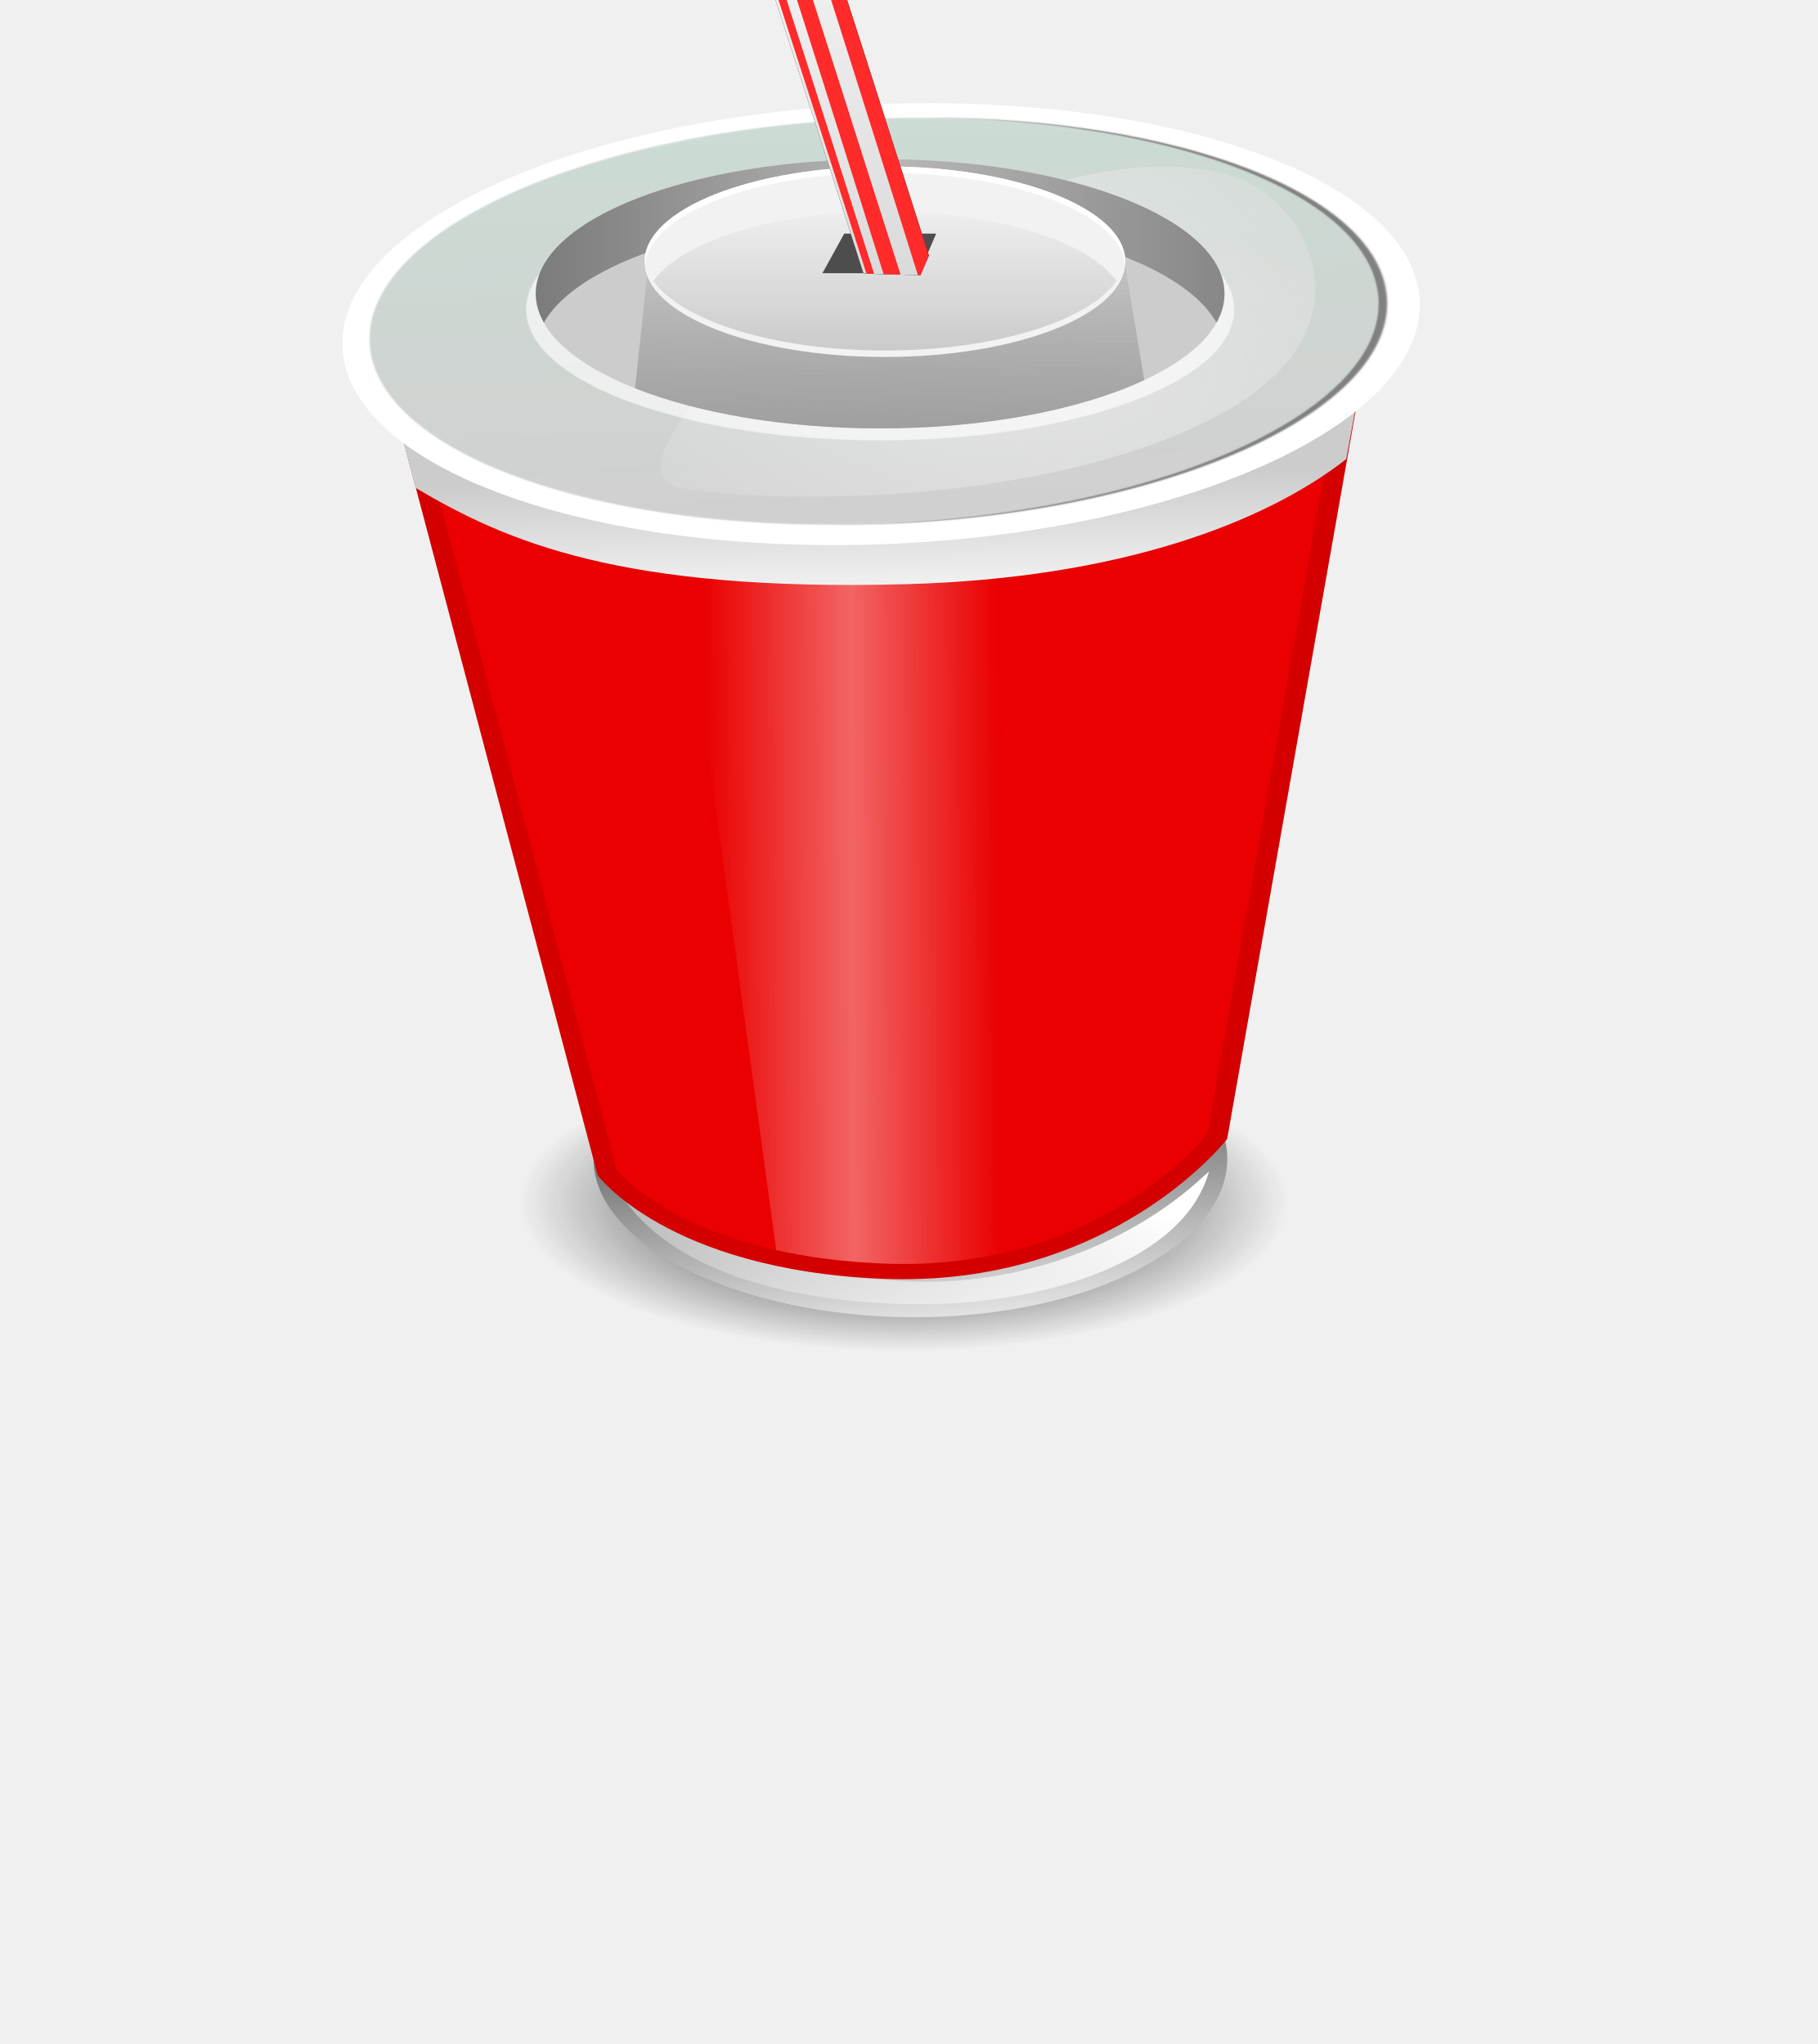
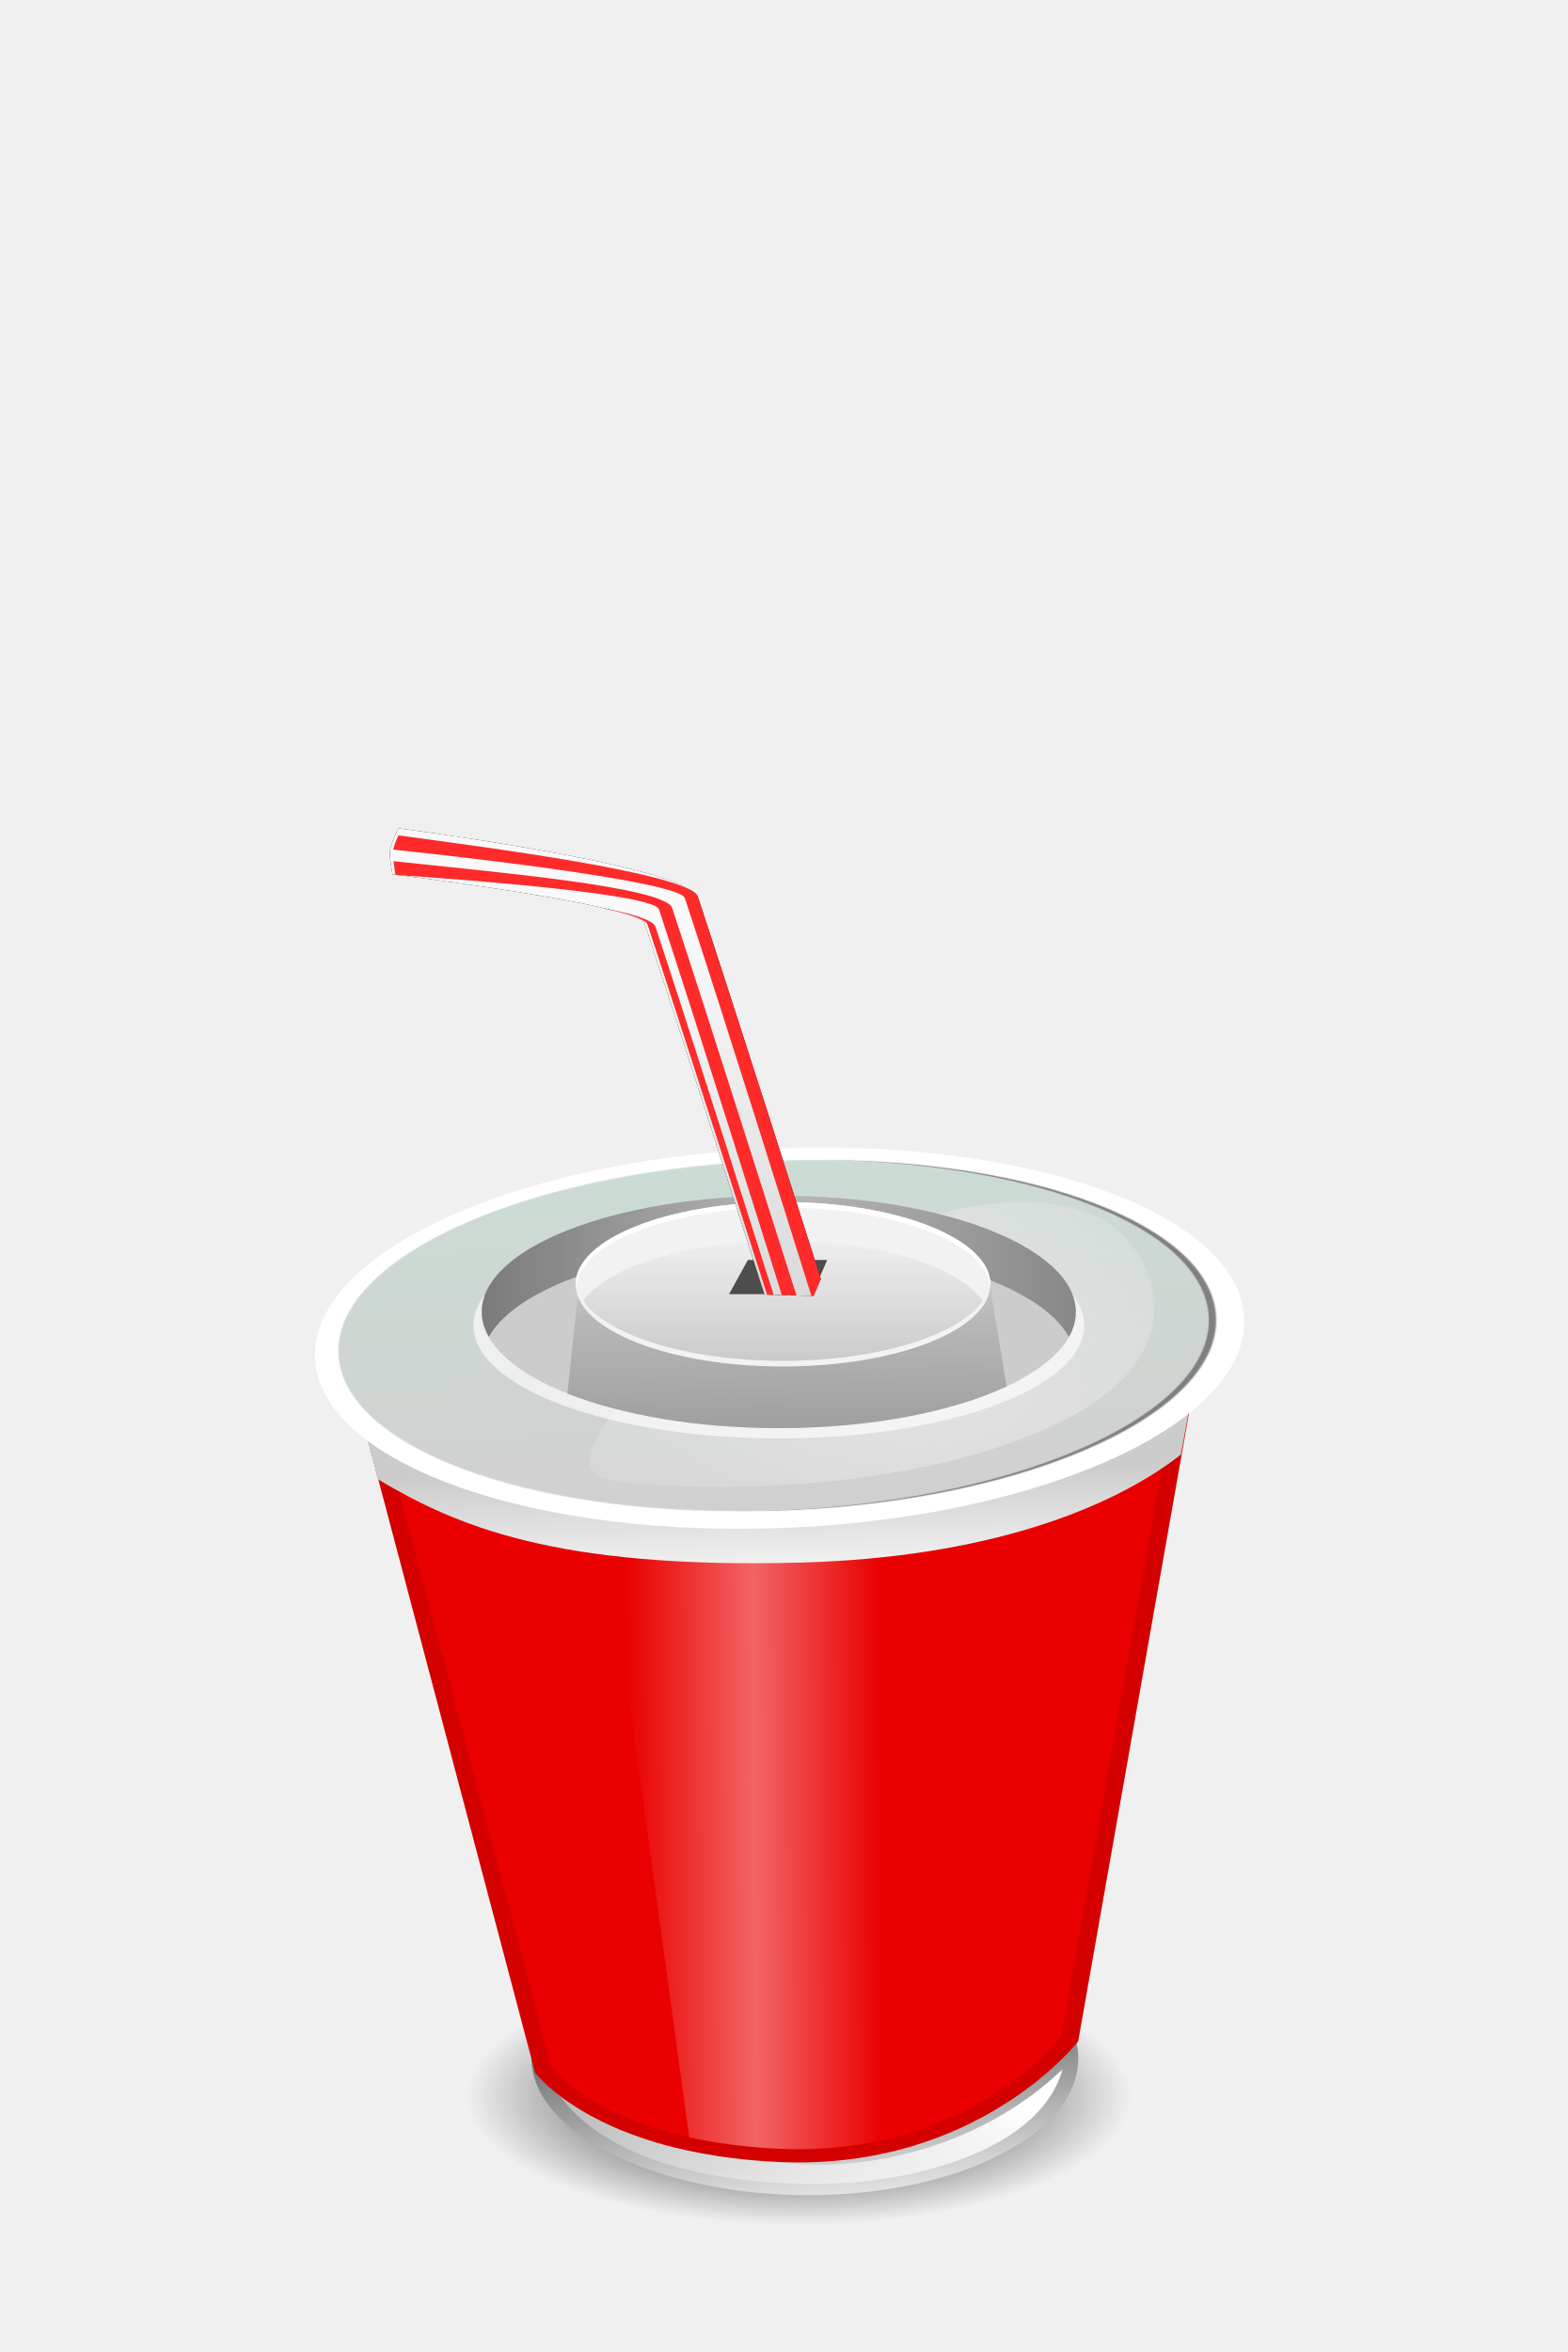
- <svg xmlns="http://www.w3.org/2000/svg" width="80" height="90" version="1.1">
+ <svg xmlns="http://www.w3.org/2000/svg" width="80" height="120" version="1.1">
  <defs id="defs6">
    <filter color-interpolation-filters="sRGB" id="filter3847">
      <feGaussianBlur id="feGaussianBlur3849" stdDeviation="0.16" />
    </filter>
    <filter color-interpolation-filters="sRGB" id="filter3855">
      <feGaussianBlur id="feGaussianBlur3857" stdDeviation="0.2" />
    </filter>
    <filter color-interpolation-filters="sRGB" id="filter3863">
      <feGaussianBlur id="feGaussianBlur3865" stdDeviation="0.2" />
    </filter>
    <radialGradient cx="308.41" cy="364.1" gradientTransform="matrix(.93799 0 0 .24684 19.125 274.22)" gradientUnits="userSpaceOnUse" id="radialGradient4255" r="79.42">
      <stop id="stop3960" offset="0" />
      <stop id="stop3962" offset="1" stop-opacity="0" />
    </radialGradient>
    <linearGradient id="linearGradient4257" x1="0.31" x2="-0.05" y1="1.12" y2="0.03">
      <stop id="stop3910" offset="0" stop-color="#e6e6e6" />
      <stop id="stop3912" offset="1" stop-color="#666" />
    </linearGradient>
    <linearGradient id="linearGradient4259" x1="0.92" x2="-0.14" y1="0.32" y2="0.97">
      <stop id="stop3918" offset="0" stop-color="#fff" />
      <stop id="stop3920" offset="1" stop-color="#fff" stop-opacity="0" />
    </linearGradient>
    <linearGradient id="linearGradient4261" x1="0.07" x2="0.9" y1="0.5" y2="0.49">
      <stop id="stop3946" offset="0" stop-color="#fff" stop-opacity="0" />
      <stop id="stop3952" offset="0.5" stop-color="#fff" stop-opacity="0.51" />
      <stop id="stop3948" offset="1" stop-color="#fff" stop-opacity="0" />
    </linearGradient>
    <linearGradient id="linearGradient4263" x1="0.55" x2="0.6" y1="0.55" y2="1.17">
      <stop id="stop3931" offset="0" stop-color="#ccc" />
      <stop id="stop3933" offset="1" stop-color="#fff" />
    </linearGradient>
    <linearGradient id="linearGradient4265" x1="0.5" x2="0.53" y1="0.96" y2="-0.09">
      <stop id="stop3788" offset="0" stop-color="#fff" />
      <stop id="stop3790" offset="1" stop-color="#fff" />
    </linearGradient>
    <linearGradient id="linearGradient4267" x1="0.51" x2="0.53" y1="0.97" y2="0.01">
      <stop id="stop3012" offset="0" stop-color="#d0d0d0" />
      <stop id="stop3014" offset="1" stop-color="#ccdbd4" />
    </linearGradient>
    <radialGradient cx="428.74" cy="-0.12" gradientTransform="matrix(2.5276 1.0206 -.13885 1.9334 -671.45 -142.1)" gradientUnits="userSpaceOnUse" id="radialGradient4269" r="32.31">
      <stop id="stop3885" offset="0" stop-color="#e6e6e6" />
      <stop id="stop3887" offset="1" stop-color="#e6e6e6" stop-opacity="0" />
    </radialGradient>
    <linearGradient id="linearGradient4271" x1="-0.12" x2="1.15" y1="0.5" y2="0.5">
      <stop id="stop3809" offset="0" stop-color="#6d6d6d" />
      <stop id="stop3815" offset="0.5" stop-color="#b7b7b7" />
      <stop id="stop3811" offset="1" stop-color="#797979" />
    </linearGradient>
    <linearGradient id="linearGradient4273" x1="0.5" x2="0.52" y1="1.23" y2="-0.08">
      <stop id="stop3874" offset="0" stop-color="#999" />
      <stop id="stop3876" offset="1" stop-color="#888" stop-opacity="0" />
    </linearGradient>
    <linearGradient id="linearGradient4275" x1="0.4" x2="0.4" y1="1.65" y2="-0.1">
      <stop id="stop3796" offset="0" stop-color="#b3b3b3" />
      <stop id="stop3798" offset="1" stop-color="#b3b3b3" stop-opacity="0" />
    </linearGradient>
    <linearGradient id="linearGradient4277" x1="0.65" x2="1.11" y1="0.22" y2="1.36">
      <stop id="stop3995" offset="0" stop-color="#f9f9f9" />
      <stop id="stop3997" offset="1" stop-color="#ccc" />
    </linearGradient>
  </defs>
  <g class="layer" display="inline">
-     <g id="g4231" transform="translate(0 -1) translate(0 -1) translate(0 -1) translate(0 -1) translate(0 -1) translate(0 -1) translate(0 -1) translate(0 -1) translate(0 -1) translate(0 -1) translate(0 -1) translate(0 -1) translate(0 -1) translate(0 -1) translate(-1 0) translate(-1 0) translate(-1 0) translate(-1 0) translate(-1 0) translate(-1 0) translate(-1 0) translate(0 1) matrix(0.373574 0 0 0.282653 -105.251 -57.4369)">
+     <g id="g4231" transform="translate(0 -1) translate(0 -1) translate(0 -1) translate(0 -1) translate(0 -1) translate(0 -1) translate(0 1) translate(1 0) translate(0 1) translate(0 1) translate(0 1) translate(0 1) translate(0 1) translate(0 1) translate(0 1) translate(0 1) translate(0 1) translate(0 1) translate(0 1) translate(0 1) translate(0 -1) translate(0 -1) translate(0 -1) translate(0 1) translate(0 1) translate(0 1) translate(0 1) translate(0 1) translate(0 1) translate(0 1) translate(0 1) translate(0 1) translate(0 1) matrix(0.373574 0 0 0.282653 -112.251 -30.4369)">
      <path d="m387.83,364.1c0,12.69 -35.56,22.98 -79.42,22.98c-43.86,0 -79.42,-10.29 -79.42,-22.98s35.56,-22.98 79.42,-22.98c43.86,0 79.42,10.29 79.42,22.98z" fill="url(#radialGradient4255)" id="path3956" transform="matrix(.60914 0 0 1.1852 219.09 5.0157)" />
      <path d="m370.76,426.38c-0.22,1.1 -0.34,2.21 -0.34,3.35c0,13.62 17.47,24.67 37.82,24.67s36.85,-11.05 36.85,-24.67c0,-1.14 -0.11,-2.25 -0.34,-3.35c-13.03,15.62 -20.26,19.86 -35.95,20.36c-15.46,0.5 -35.6,-8.32 -38.04,-20.36z" fill="url(#linearGradient4257)" id="path3897" />
      <path d="m442.41,432.31c-8.88,11 -22.89,18.09 -37.25,16.28c-11.46,-0.67 -23.25,-4.49 -31.31,-12.94c6.57,13.06 23.02,17.03 36.56,16.69c13.14,-0.33 29.56,-6.5 32.53,-20.65l-0.53,0.62z" fill="url(#linearGradient4259)" id="path3902" />
      <path d="m370.9,432.27l-23.39,-116.91l114.09,-12.5l-16.52,123.77s-13.65,23.31 -40.72,21.77c-25.3,-1.44 -33.46,-16.13 -33.46,-16.13z" fill="#d40000" id="path3891" />
      <path d="m458.84,105.53l-108.53,11.88l22.81,113.93c0.18,0.32 1.84,3.16 6.44,6.57c4.86,3.6 12.7,7.43 24.91,8.12c25.02,1.43 37.67,-19.18 38.31,-20.25l16.06,-120.25z" fill="#f00" id="path3895" opacity="0.5" transform="translate(0,200)" />
      <path d="m422.5,329.88l-41.94,4.03l11.38,110.03c3.55,1.05 7.69,1.82 12.53,2.09c5.08,0.3 9.65,-0.35 13.72,-1.53l4.31,-114.62z" fill="url(#linearGradient4261)" id="path3937" opacity="0.77" />
      <path d="m461.59,302.88l-114.09,12.46l1.97,9.87c10.68,8.38 24.24,16.2 57.81,14.99c25.12,-0.91 42.26,-9.59 51.83,-19.48l2.48,-17.84z" fill="url(#linearGradient4263)" id="path3924" />
      <path d="m78.11,111c0,21.25 -45.31,38.48 -101.2,38.48s-101.2,-17.23 -101.2,-38.48s45.31,-38.48 101.2,-38.48s101.2,17.23 101.2,38.48z" fill="url(#linearGradient4265)" id="path2993" transform="matrix(.62691 -.04069 .053989 .88798 412.78 200.19)" />
      <path d="m409.59,267.56c28.66,0.49 51.34,12.13 52.31,27.88c1.08,17.37 -24.65,33.15 -57.47,35.25c-2.05,0.13 -4.09,0.19 -6.09,0.21c2.65,0.02 5.36,-0.04 8.09,-0.21c32.82,-2.1 58.55,-17.88 57.47,-35.25c-0.99,-16.12 -24.7,-27.92 -54.31,-27.88z" fill="#808080" filter="url(#filter3847)" id="path3802" />
      <path d="m78.11,111c0,21.25 -45.31,38.48 -101.2,38.48s-101.2,-17.23 -101.2,-38.48s45.31,-38.48 101.2,-38.48s101.2,17.23 101.2,38.48z" fill="url(#linearGradient4267)" filter="url(#filter3855)" id="path2987" transform="matrix(.58714 -.037456 .050564 .81741 411.42 207.64)" />
      <path d="m446.82,277.22c7.57,3.83 15.92,23.06 -2.3,36.33s-48.62,14.66 -63.67,11.72c-8.33,-1.63 5.05,-22.66 23.26,-35.93c18.22,-13.27 32.9,-17.08 42.71,-12.12z" fill="url(#radialGradient4269)" id="path3880" />
      <path d="m78.11,111c0,21.25 -45.31,38.48 -101.2,38.48s-101.2,-17.23 -101.2,-38.48s45.31,-38.48 101.2,-38.48s101.2,17.23 101.2,38.48z" fill="#fff" fill-opacity="0.64" filter="url(#filter3863)" id="path3817" transform="matrix(.41227 0 0 .53003 413.71 238.56)" />
      <path d="m78.11,111c0,21.25 -45.31,38.48 -101.2,38.48s-101.2,-17.23 -101.2,-38.48s45.31,-38.48 101.2,-38.48s101.2,17.23 101.2,38.48z" fill="#ccc" id="path2989" transform="matrix(.40101 0 0 .54485 413.45 234.48)" />
      <path d="m404.2,273.99c-22.41,0 -40.59,9.39 -40.59,20.97c0,1.55 0.35,3.05 0.96,4.5c4,-9.42 20.21,-16.47 39.63,-16.47s35.63,7.05 39.62,16.47c0.62,-1.45 0.94,-2.95 0.94,-4.5c0,-11.58 -18.15,-20.97 -40.56,-20.97z" fill="url(#linearGradient4271)" id="path2995" />
      <path d="m432.59,286.78l-55.59,1.97l-1.69,20.94c7.36,3.85 17.57,6.25 28.88,6.25c12.51,0 23.68,-2.94 31.12,-7.53l-2.72,-21.63z" fill="url(#linearGradient4273)" id="path3867" />
      <path d="m78.11,111c0,21.25 -45.31,38.48 -101.2,38.48s-101.2,-17.23 -101.2,-38.48s45.31,-38.48 101.2,-38.48s101.2,17.23 101.2,38.48z" fill="#f2f2f2" id="path2991" transform="matrix(.27988 0 0 .38559 411.22 247.17)" />
      <path d="m404.76,282.14c-13.01,0 -23.95,4.59 -27.28,10.84c3.34,6.25 14.29,10.82 27.28,10.82s23.94,-4.57 27.28,-10.82c-3.33,-6.25 -14.28,-10.84 -27.28,-10.84z" fill="url(#linearGradient4275)" id="path3000" />
      <path d="m404.75,275.12c-15.64,0 -28.31,6.65 -28.31,14.84c0,0.17 0.02,0.34 0.03,0.5c0.51,-7.96 12.96,-14.34 28.28,-14.34s27.8,6.38 28.31,14.34c0.01,-0.16 0.03,-0.33 0.03,-0.5c0,-8.19 -12.7,-14.84 -28.34,-14.84z" fill="#fff" id="path3005" />
      <path d="m397.39,291.76l11.4,0l2,-6.17l-10.83,0l-2.57,6.17z" fill="#4d4d4d" id="path3954" />
      <path d="m352.24,207.67s-1.01,2.54 -1.15,3.89c-0.15,1.47 0.35,4.41 0.35,4.41s0.36,0.07 0.38,0.08c0,0 0,0.02 0,0.02c0.13,0.01 0.33,0.04 0.47,0.05c1.89,0.31 19.46,3.21 28.52,6.11c-0.1,-0.03 -0.19,-0.05 -0.3,-0.07c0.82,0.25 1.57,0.5 2.25,0.74c0.19,0.08 0.39,0.15 0.57,0.23c0.12,0.05 0.26,0.1 0.38,0.15c0.15,0.06 0.31,0.13 0.44,0.2c1,0.48 1.62,0.96 1.72,1.39c5.49,21.99 15.58,63.71 16.36,66.95l0.35,0.02l0.9,0.03l1.12,0.05l1.99,0.07l2.05,0.08l0.3,0.02l0.94,-2.92l0.05,-0.14c-2.66,-11.03 -11.65,-48.39 -16.8,-68.99c-0.02,-0.08 -0.05,-0.16 -0.08,-0.23c0,-0.01 -0.01,-0.03 -0.02,-0.05c-0.21,-0.41 -0.69,-0.85 -1.37,-1.27c-6.53,-5.19 -39.42,-10.82 -39.42,-10.82z" id="path4011" />
      <path d="m352.24,207.67s-1.01,2.54 -1.15,3.89c-0.15,1.47 0.35,4.41 0.35,4.41s33.56,5.42 34.43,8.9c5.49,21.99 15.58,63.71 16.36,66.95l6.71,0.27l0.94,-2.92c-1.01,-4.14 -11.38,-46.28 -17.12,-69.28c-1.38,-5.53 -40.52,-12.22 -40.52,-12.22z" fill="url(#linearGradient4277)" id="path3966" />
      <path d="m352.22,208.94c-0.28,0.81 -0.58,1.75 -0.7,2.57c5.34,0.74 39.04,5.55 39.84,8.77c5.38,21.53 16,66.38 17.28,71.79l0.3,0.02l1,-3.07c-2.67,-11.02 -11.66,-48.39 -16.81,-68.99c-0.01,-0.07 -0.04,-0.15 -0.07,-0.22c-0.01,-0.01 -0.02,-0.04 -0.03,-0.05c-2.09,-4.12 -29.22,-8.73 -40.81,-10.82zm-0.67,4.66c0.1,1.25 0.26,2.42 0.27,2.47c10.64,0.96 35.32,3.48 36,6.23c5.18,20.72 14.88,61.59 16.78,69.62l2,0.07c-2.52,-10.38 -11.76,-49.03 -16.98,-69.94c-0.96,-3.85 -25.1,-6.59 -38.07,-8.45zm28.97,8.55c3.27,1 5.52,2 5.73,2.87c5.48,21.93 15.51,63.39 16.33,66.82l0.9,0.03c-3.12,-12.95 -11.22,-46.74 -16.13,-66.4c-0.3,-1.22 -2.98,-2.31 -6.83,-3.32z" fill="#ff2a2a" id="path3982" />
    </g>
  </g>
</svg>
